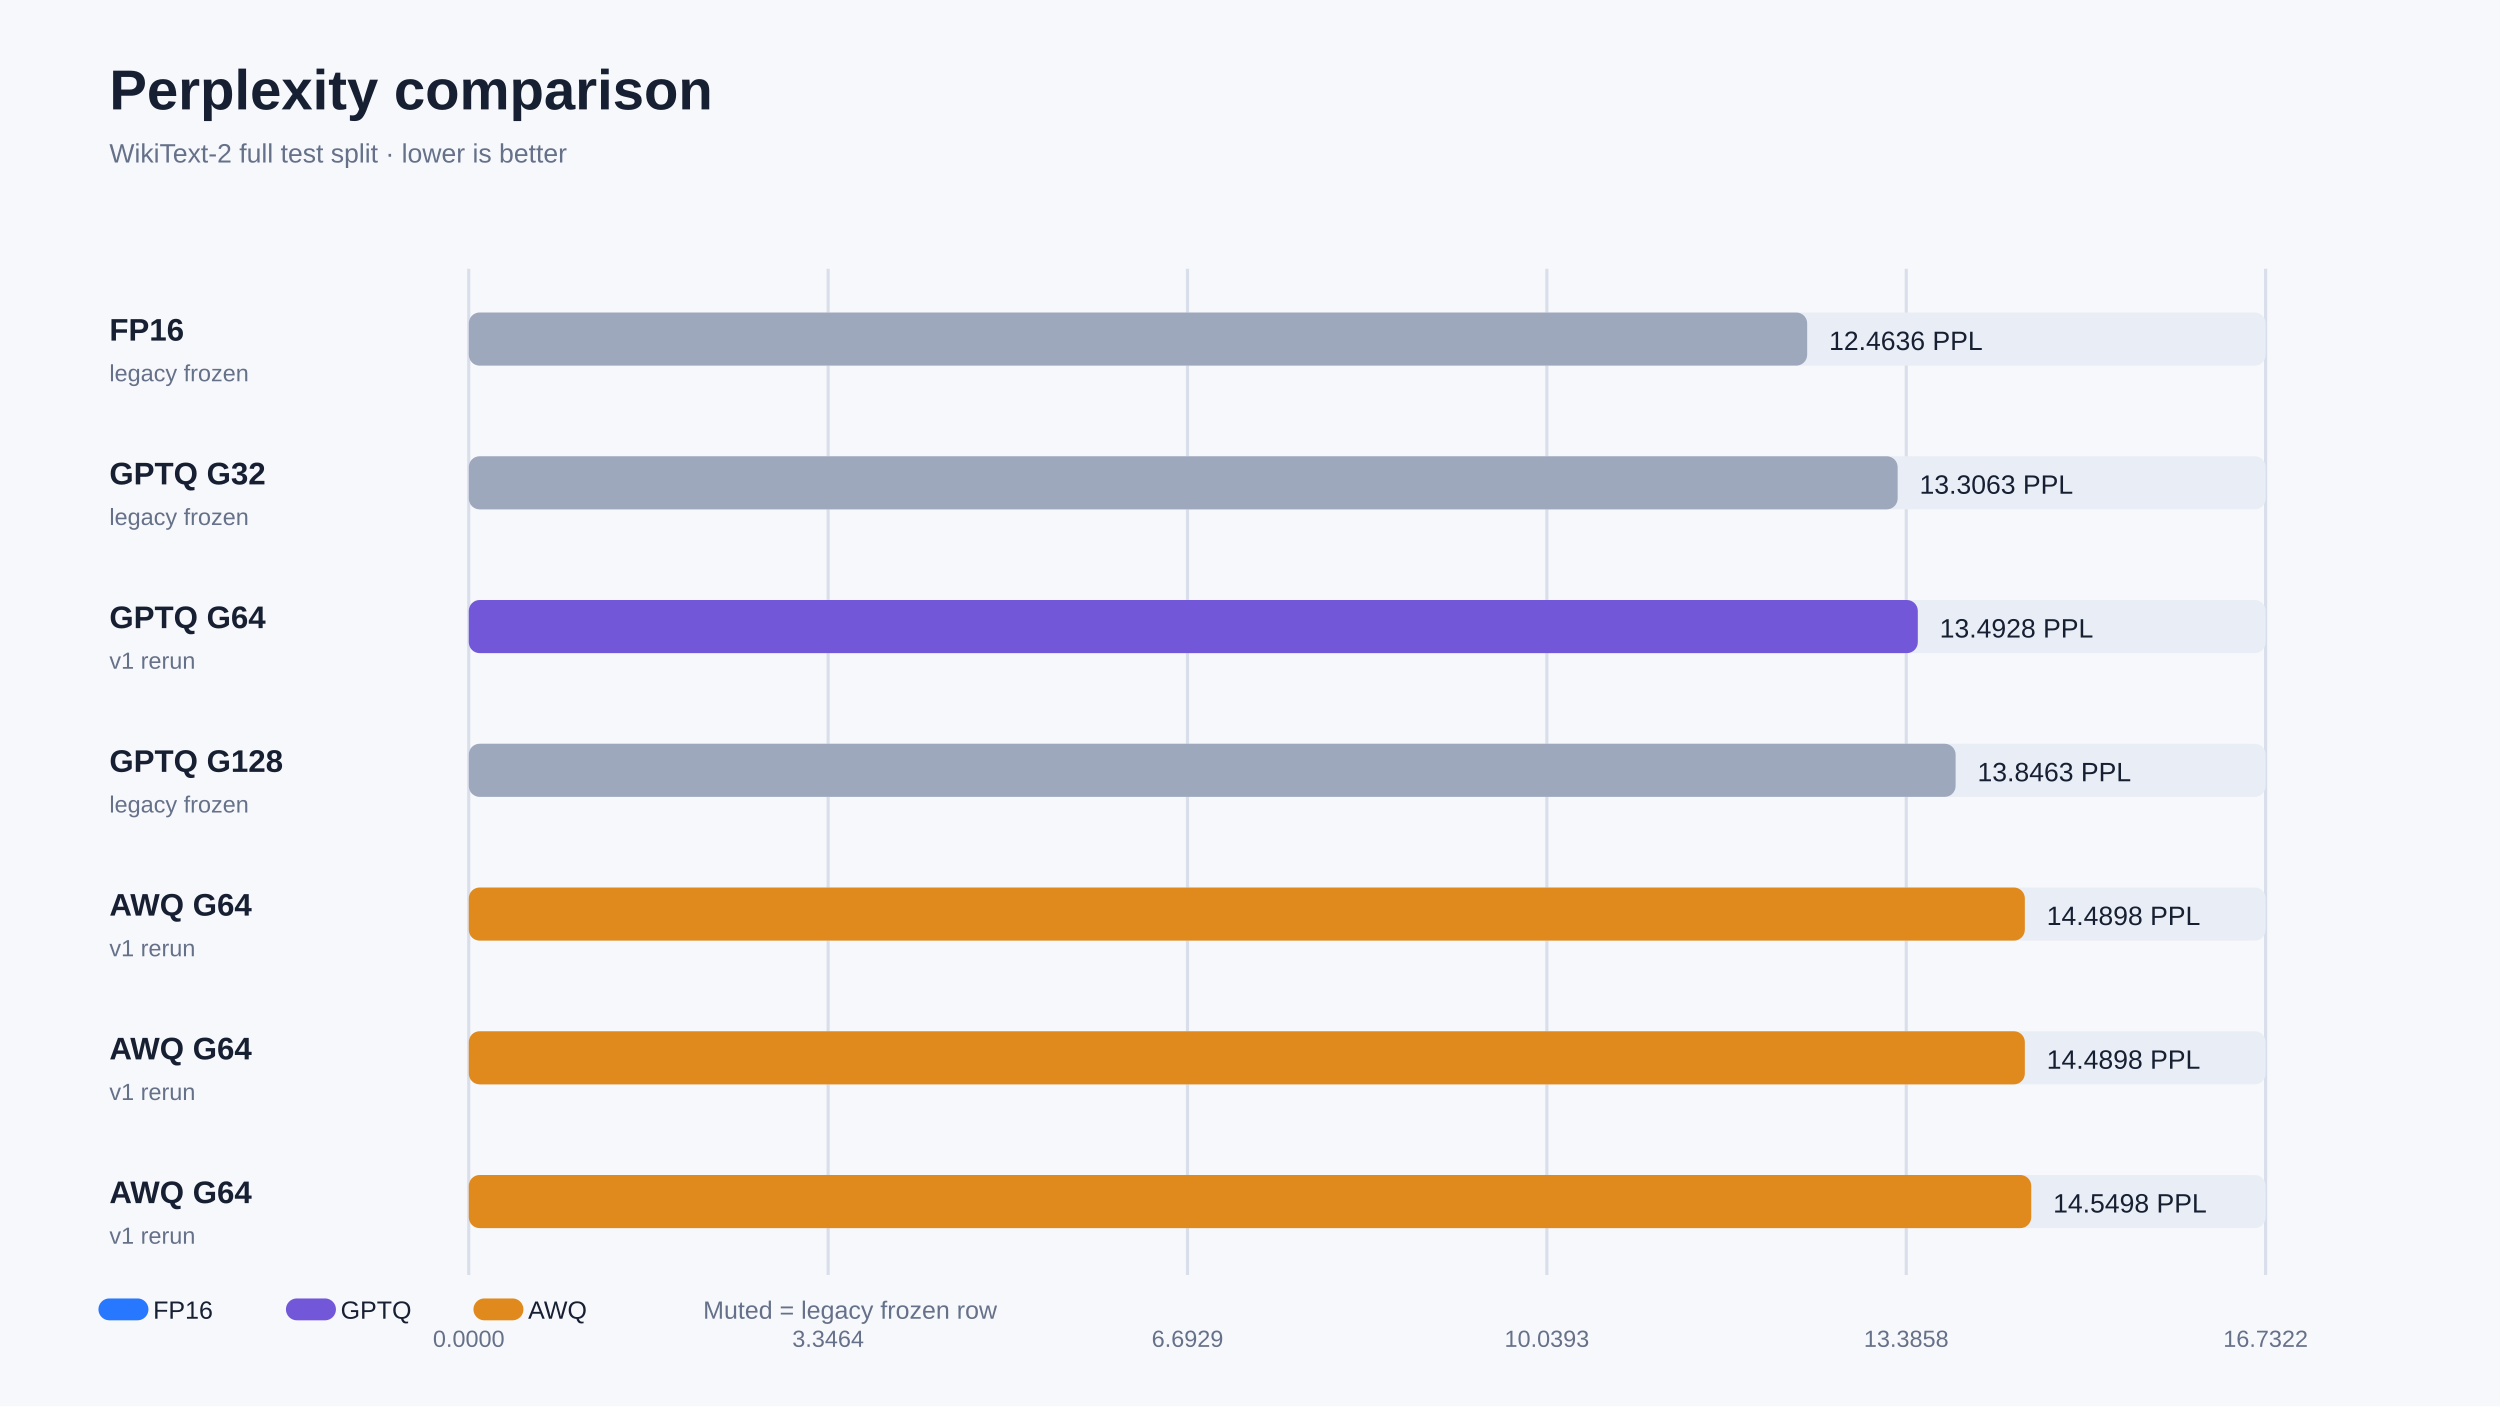
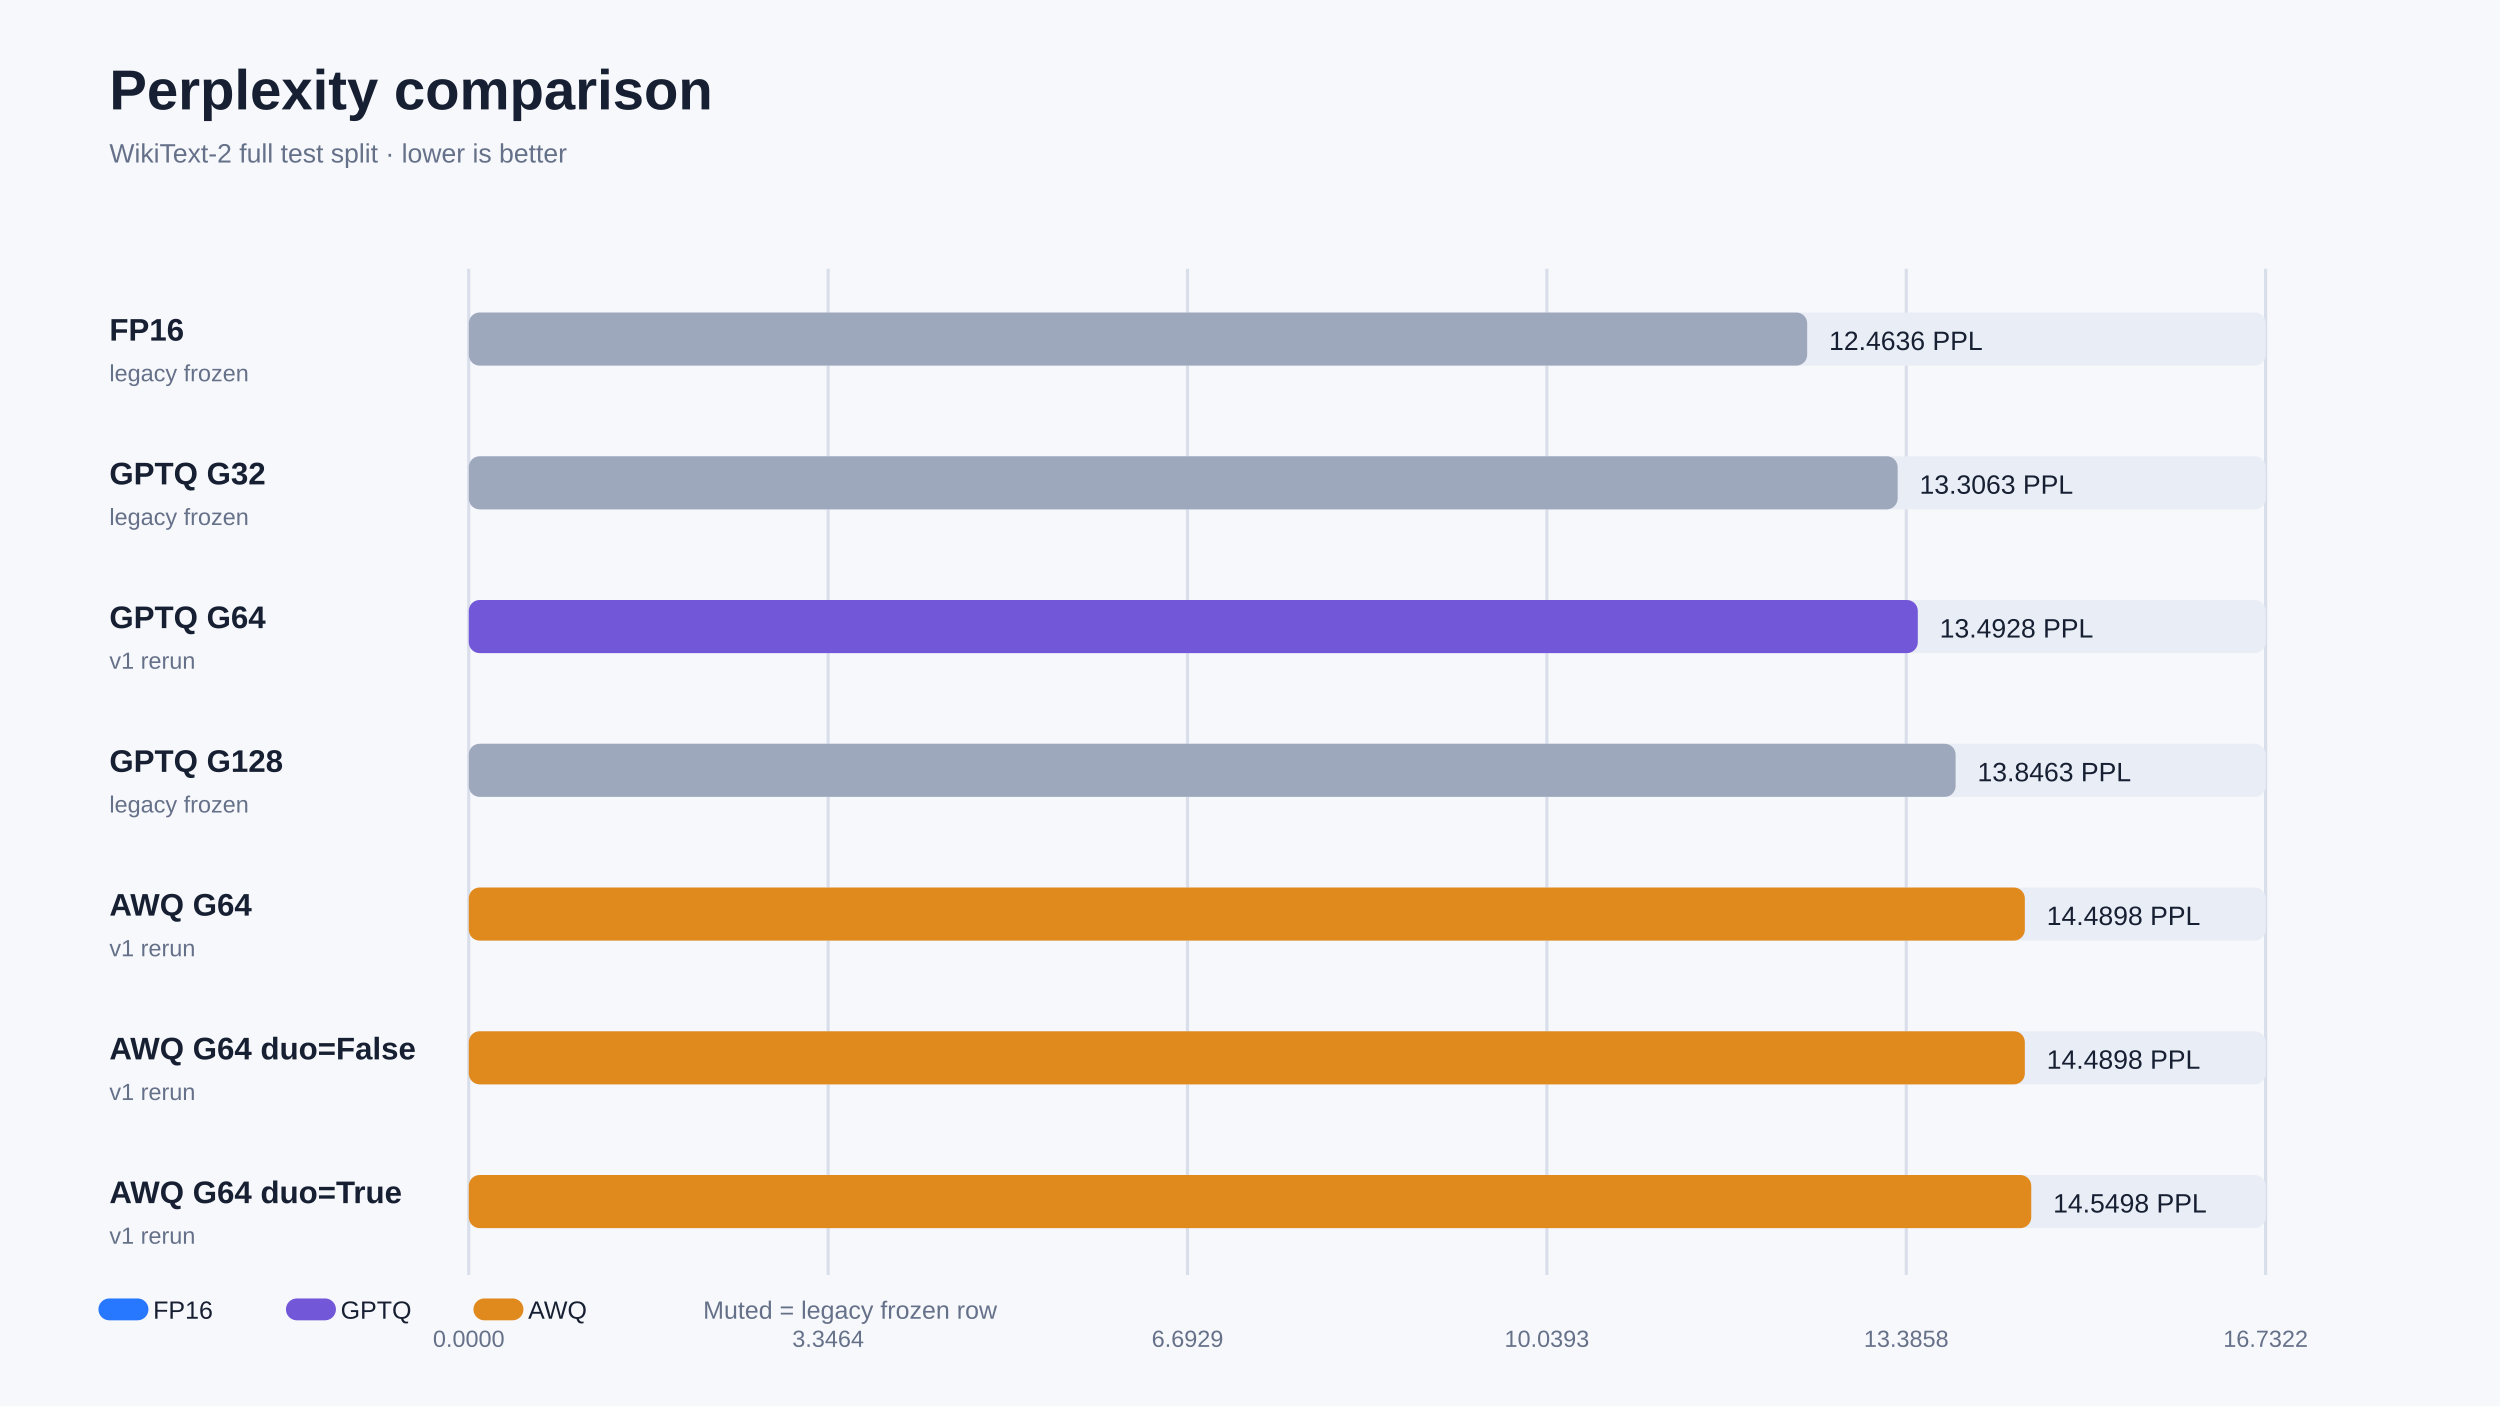
<svg xmlns="http://www.w3.org/2000/svg" width="1600" height="900" viewBox="0 0 1600 900">
  <rect width="100%" height="100%" fill="#f7f8fb" />
  <text x="70" y="70" font-family="Segoe UI, Arial, sans-serif" font-size="36" font-weight="700" fill="#172033">Perplexity comparison</text>
  <text x="70" y="104" font-family="Segoe UI, Arial, sans-serif" font-size="17" fill="#657089">WikiText-2 full test split · lower is better</text>
  <line x1="300.0" y1="172" x2="300.0" y2="816" stroke="#d8deea" stroke-width="2" />
  <text x="300.0" y="862" text-anchor="middle" font-family="Segoe UI, Arial, sans-serif" font-size="15" fill="#657089">0.0000</text>
  <line x1="530.0" y1="172" x2="530.0" y2="816" stroke="#d8deea" stroke-width="2" />
  <text x="530.0" y="862" text-anchor="middle" font-family="Segoe UI, Arial, sans-serif" font-size="15" fill="#657089">3.3464</text>
  <line x1="760.0" y1="172" x2="760.0" y2="816" stroke="#d8deea" stroke-width="2" />
  <text x="760.0" y="862" text-anchor="middle" font-family="Segoe UI, Arial, sans-serif" font-size="15" fill="#657089">6.6929</text>
  <line x1="990.0" y1="172" x2="990.0" y2="816" stroke="#d8deea" stroke-width="2" />
  <text x="990.0" y="862" text-anchor="middle" font-family="Segoe UI, Arial, sans-serif" font-size="15" fill="#657089">10.0393</text>
  <line x1="1220.0" y1="172" x2="1220.0" y2="816" stroke="#d8deea" stroke-width="2" />
  <text x="1220.0" y="862" text-anchor="middle" font-family="Segoe UI, Arial, sans-serif" font-size="15" fill="#657089">13.3858</text>
  <line x1="1450.0" y1="172" x2="1450.0" y2="816" stroke="#d8deea" stroke-width="2" />
  <text x="1450.0" y="862" text-anchor="middle" font-family="Segoe UI, Arial, sans-serif" font-size="15" fill="#657089">16.7322</text>
  <text x="70" y="218" font-family="Segoe UI, Arial, sans-serif" font-size="20" font-weight="700" fill="#172033">FP16</text>
  <text x="70" y="244" font-family="Segoe UI, Arial, sans-serif" font-size="15" fill="#657089">legacy frozen</text>
  <rect x="300" y="200" width="1150" height="34" rx="7" fill="#e9edf5" />
  <rect x="300" y="200" width="856.6" height="34" rx="7" fill="#9ea8bd" />
  <text x="1170.6" y="224" font-family="Segoe UI, Arial, sans-serif" font-size="17" fill="#172033">12.4636 PPL</text>
  <text x="70" y="310" font-family="Segoe UI, Arial, sans-serif" font-size="20" font-weight="700" fill="#172033">GPTQ G32</text>
  <text x="70" y="336" font-family="Segoe UI, Arial, sans-serif" font-size="15" fill="#657089">legacy frozen</text>
  <rect x="300" y="292" width="1150" height="34" rx="7" fill="#e9edf5" />
  <rect x="300" y="292" width="914.5" height="34" rx="7" fill="#9ea8bd" />
  <text x="1228.5" y="316" font-family="Segoe UI, Arial, sans-serif" font-size="17" fill="#172033">13.3063 PPL</text>
  <text x="70" y="402" font-family="Segoe UI, Arial, sans-serif" font-size="20" font-weight="700" fill="#172033">GPTQ G64</text>
  <text x="70" y="428" font-family="Segoe UI, Arial, sans-serif" font-size="15" fill="#657089">v1 rerun</text>
  <rect x="300" y="384" width="1150" height="34" rx="7" fill="#e9edf5" />
  <rect x="300" y="384" width="927.4" height="34" rx="7" fill="#7357d9" />
  <text x="1241.4" y="408" font-family="Segoe UI, Arial, sans-serif" font-size="17" fill="#172033">13.4928 PPL</text>
  <text x="70" y="494" font-family="Segoe UI, Arial, sans-serif" font-size="20" font-weight="700" fill="#172033">GPTQ G128</text>
  <text x="70" y="520" font-family="Segoe UI, Arial, sans-serif" font-size="15" fill="#657089">legacy frozen</text>
  <rect x="300" y="476" width="1150" height="34" rx="7" fill="#e9edf5" />
  <rect x="300" y="476" width="951.6" height="34" rx="7" fill="#9ea8bd" />
  <text x="1265.6" y="500" font-family="Segoe UI, Arial, sans-serif" font-size="17" fill="#172033">13.8463 PPL</text>
  <text x="70" y="586" font-family="Segoe UI, Arial, sans-serif" font-size="20" font-weight="700" fill="#172033">AWQ G64</text>
  <text x="70" y="612" font-family="Segoe UI, Arial, sans-serif" font-size="15" fill="#657089">v1 rerun</text>
  <rect x="300" y="568" width="1150" height="34" rx="7" fill="#e9edf5" />
  <rect x="300" y="568" width="995.9" height="34" rx="7" fill="#e08a1e" />
  <text x="1309.9" y="592" font-family="Segoe UI, Arial, sans-serif" font-size="17" fill="#172033">14.4898 PPL</text>
-   <text x="70" y="678" font-family="Segoe UI, Arial, sans-serif" font-size="20" font-weight="700" fill="#172033">AWQ G64</text>
+   <text x="70" y="678" font-family="Segoe UI, Arial, sans-serif" font-size="20" font-weight="700" fill="#172033">AWQ G64 duo=False</text>
  <text x="70" y="704" font-family="Segoe UI, Arial, sans-serif" font-size="15" fill="#657089">v1 rerun</text>
  <rect x="300" y="660" width="1150" height="34" rx="7" fill="#e9edf5" />
  <rect x="300" y="660" width="995.9" height="34" rx="7" fill="#e08a1e" />
  <text x="1309.9" y="684" font-family="Segoe UI, Arial, sans-serif" font-size="17" fill="#172033">14.4898 PPL</text>
-   <text x="70" y="770" font-family="Segoe UI, Arial, sans-serif" font-size="20" font-weight="700" fill="#172033">AWQ G64</text>
+   <text x="70" y="770" font-family="Segoe UI, Arial, sans-serif" font-size="20" font-weight="700" fill="#172033">AWQ G64 duo=True</text>
  <text x="70" y="796" font-family="Segoe UI, Arial, sans-serif" font-size="15" fill="#657089">v1 rerun</text>
  <rect x="300" y="752" width="1150" height="34" rx="7" fill="#e9edf5" />
  <rect x="300" y="752" width="1000.0" height="34" rx="7" fill="#e08a1e" />
  <text x="1314.0" y="776" font-family="Segoe UI, Arial, sans-serif" font-size="17" fill="#172033">14.5498 PPL</text>
  <line x1="70" y1="838" x2="88" y2="838" stroke="#2878ff" stroke-width="14" stroke-linecap="round" />
  <text x="98" y="844" font-family="Segoe UI, Arial, sans-serif" font-size="16" fill="#172033">FP16</text>
  <line x1="190" y1="838" x2="208" y2="838" stroke="#7357d9" stroke-width="14" stroke-linecap="round" />
  <text x="218" y="844" font-family="Segoe UI, Arial, sans-serif" font-size="16" fill="#172033">GPTQ</text>
  <line x1="310" y1="838" x2="328" y2="838" stroke="#e08a1e" stroke-width="14" stroke-linecap="round" />
  <text x="338" y="844" font-family="Segoe UI, Arial, sans-serif" font-size="16" fill="#172033">AWQ</text>
  <text x="450" y="844" font-family="Segoe UI, Arial, sans-serif" font-size="16" fill="#657089">Muted = legacy frozen row</text>
</svg>
